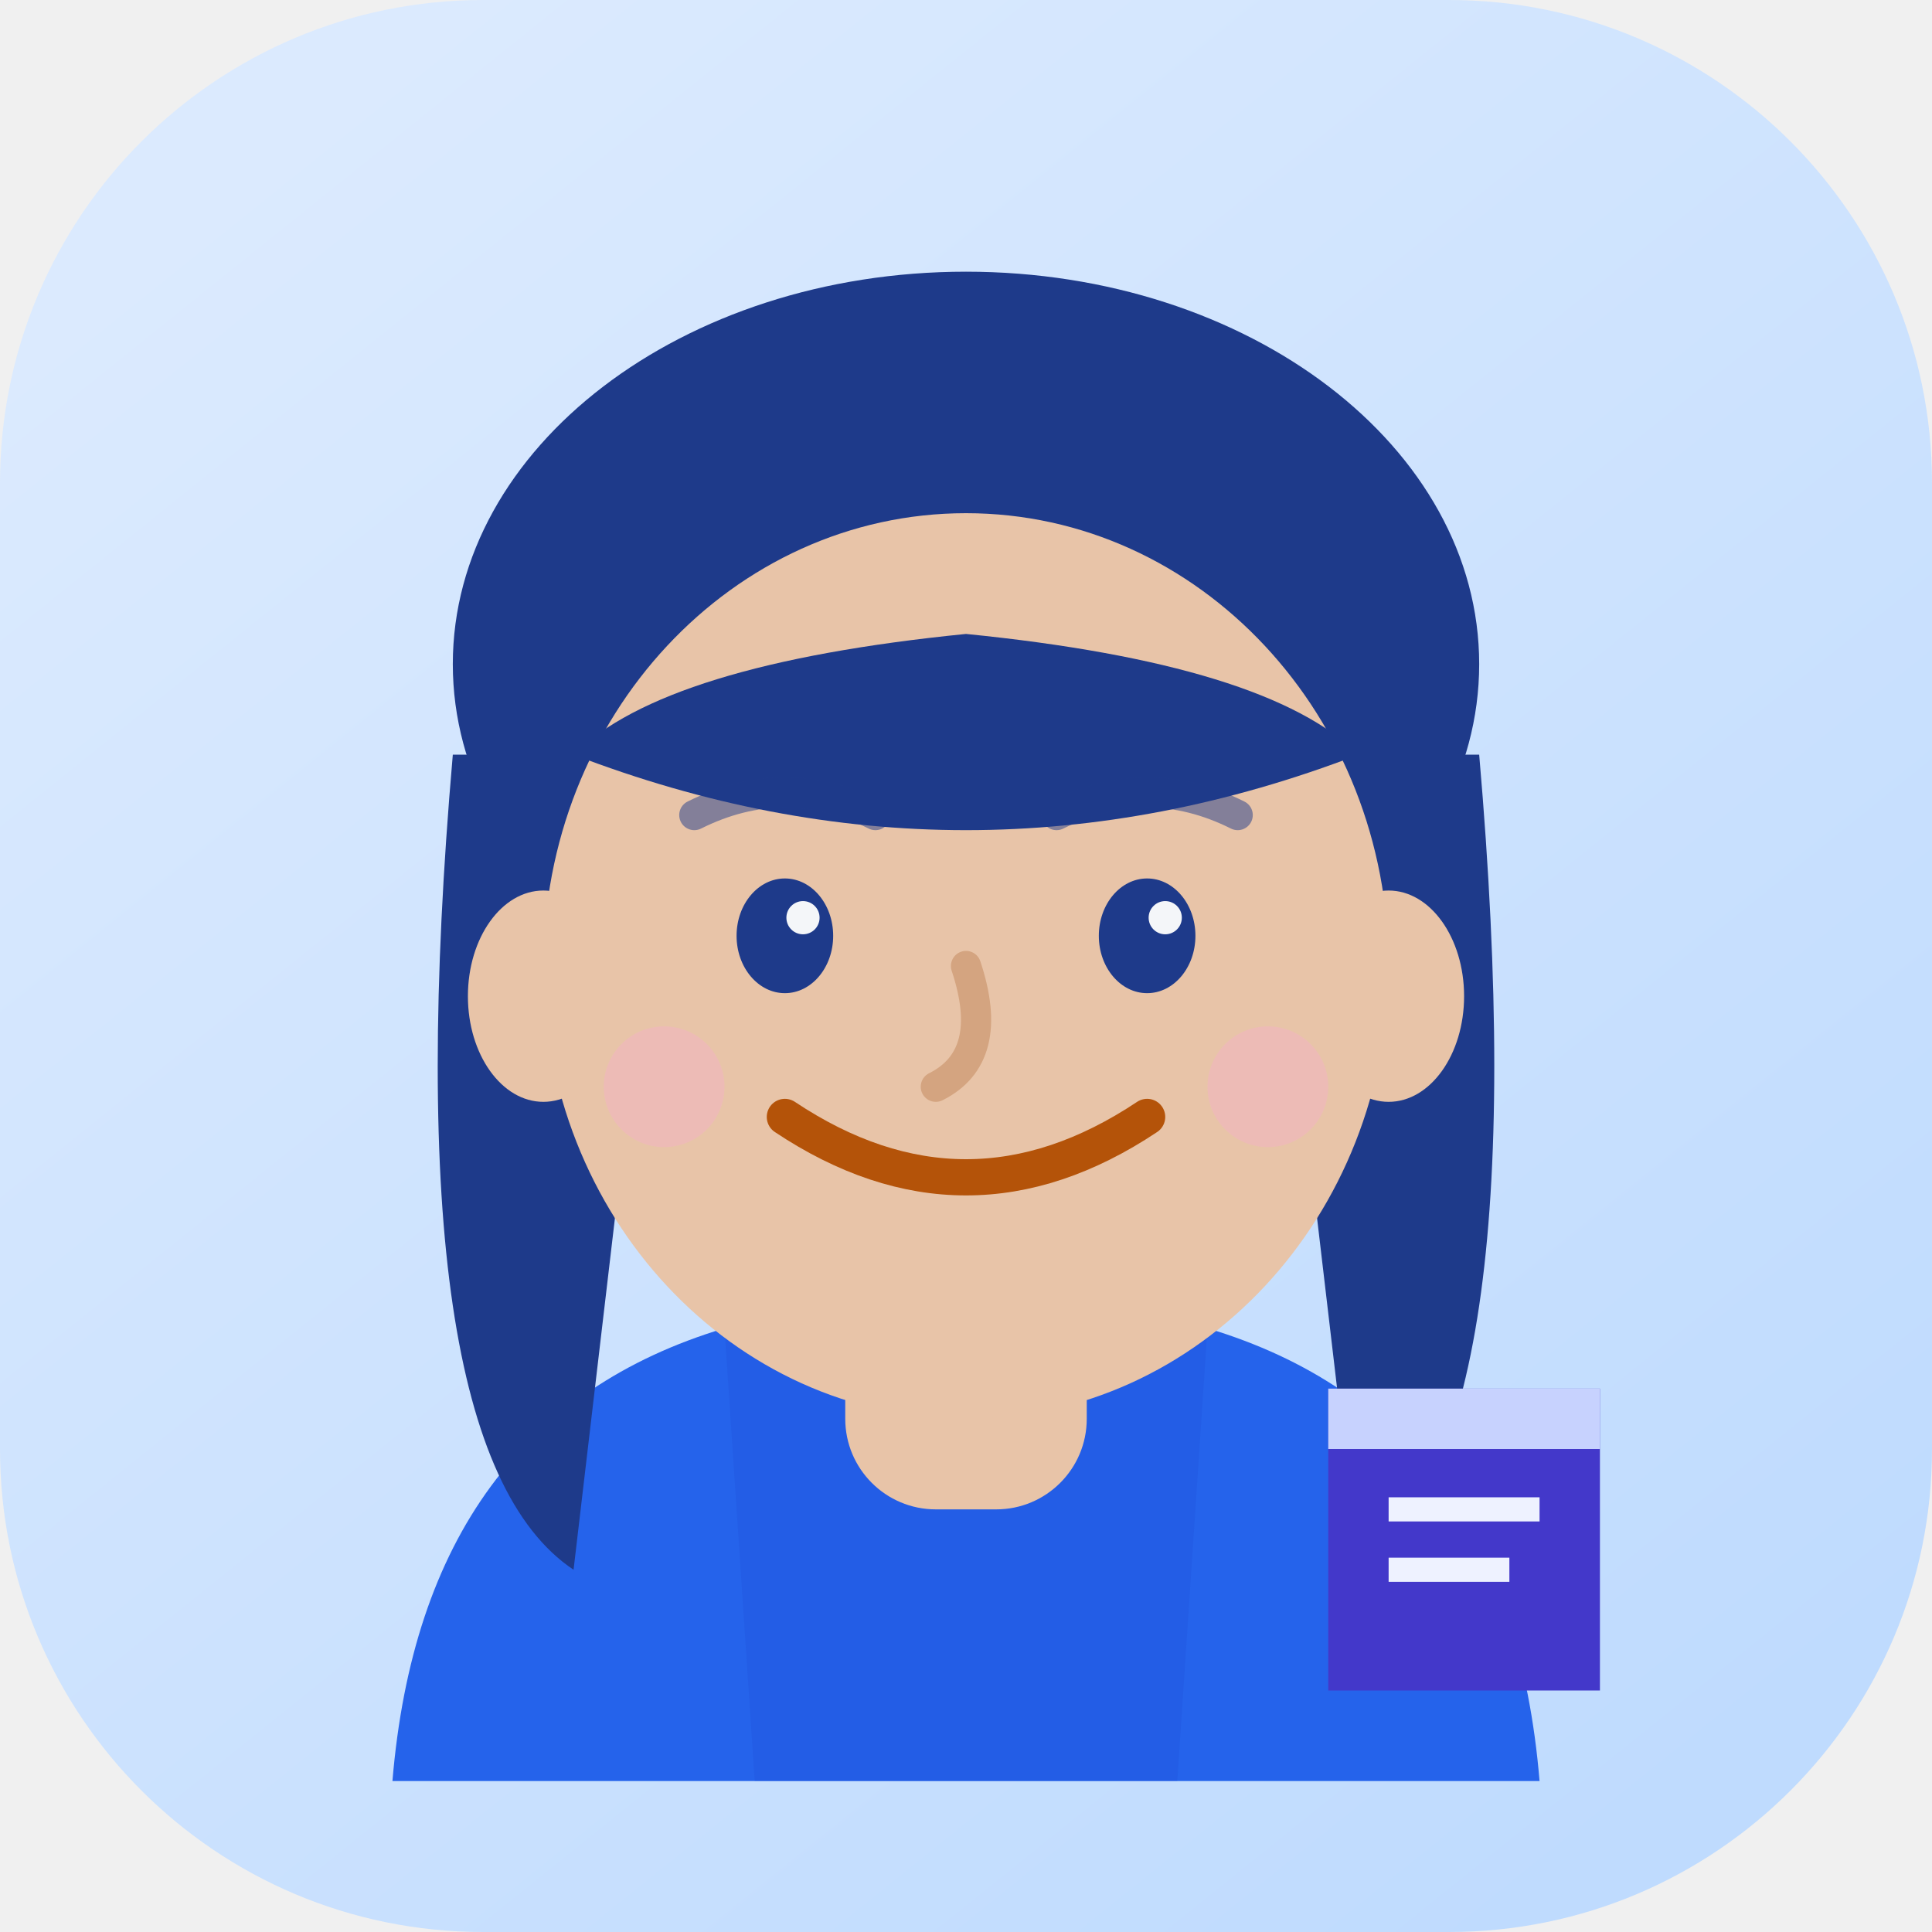
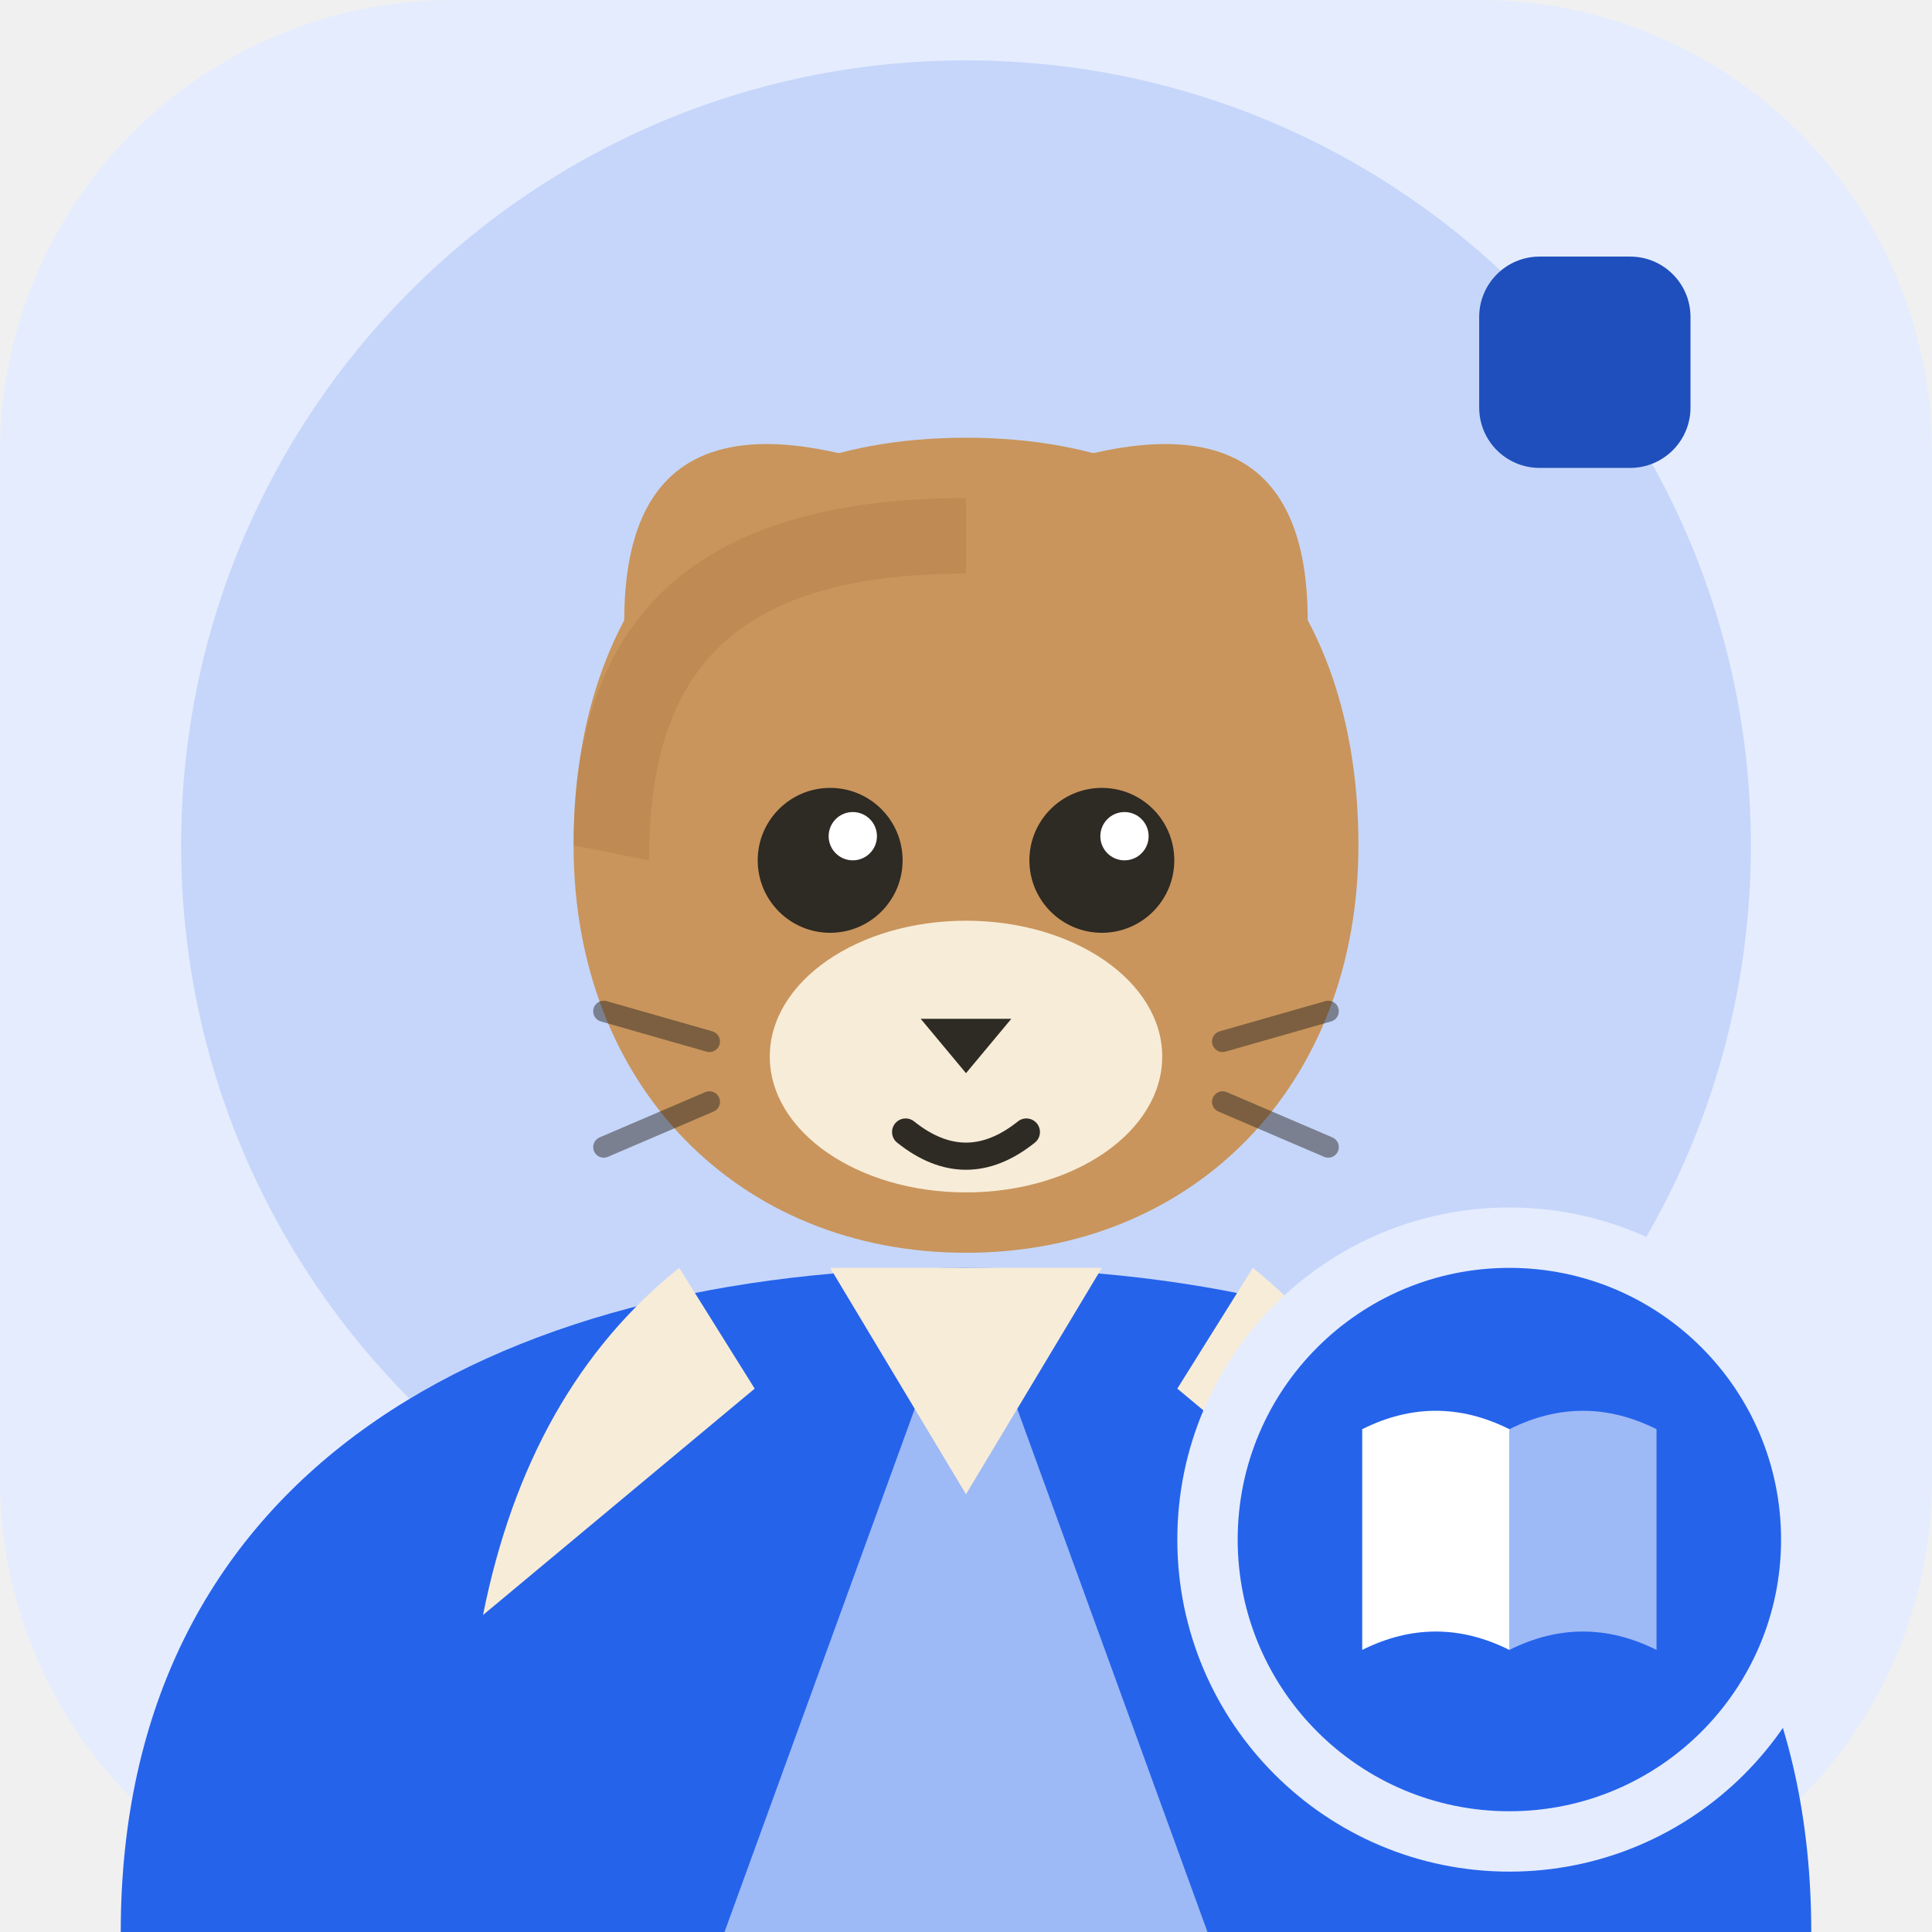
- <svg xmlns="http://www.w3.org/2000/svg" viewBox="0 0 128 128" role="img" aria-label="scene-education">
-   <defs>
-     <linearGradient id="bg-scene-education" x1="20" y1="8" x2="110" y2="120" gradientUnits="userSpaceOnUse">
-       <stop stop-color="#DBEAFE" />
-       <stop offset="1" stop-color="#BFDBFE" />
-     </linearGradient>
-   </defs>
-   <rect width="128" height="128" rx="32" fill="url(#bg-scene-education)" />
-   <path d="M26 118 Q28 94 48 88 Q64 84 80 88 Q100 94 102 118 Z" fill="#2563EB" />
-   <path d="M48 88 Q64 96 80 88 L78 118 H50 Z" fill="#1D4ED8" opacity="0.28" />
-   <ellipse cx="64" cy="44" rx="34" ry="26" fill="#1E3A8A" />
-   <path d="M30 50 Q26 96 38 104 L42 70 Q64 78 86 70 L90 104 Q102 96 98 50 Z" fill="#1E3A8A" />
-   <rect x="56" y="86" width="16" height="14" rx="6" fill="#E8C4A8" />
-   <ellipse cx="64" cy="64" rx="28" ry="30" fill="#E8C4A8" />
-   <ellipse cx="36" cy="66" rx="5" ry="7" fill="#E8C4A8" />
-   <ellipse cx="92" cy="66" rx="5" ry="7" fill="#E8C4A8" />
-   <path d="M38 50 Q64 60 90 50 Q84 44 64 42 Q44 44 38 50Z" fill="#1E3A8A" />
-   <ellipse cx="52" cy="62" rx="3.2" ry="3.8" fill="#1E3A8A" />
-   <ellipse cx="76" cy="62" rx="3.2" ry="3.8" fill="#1E3A8A" />
-   <circle cx="53.2" cy="60.8" r="1.1" fill="#fff" opacity="0.95" />
-   <circle cx="77.2" cy="60.8" r="1.1" fill="#fff" opacity="0.95" />
-   <path d="M46 54 Q52 51 58 54" fill="none" stroke="#1E3A8A" stroke-width="2" stroke-linecap="round" opacity="0.5" />
-   <path d="M70 54 Q76 51 82 54" fill="none" stroke="#1E3A8A" stroke-width="2" stroke-linecap="round" opacity="0.5" />
-   <path d="M64 64 Q66 70 62 72" fill="none" stroke="#C08457" stroke-width="2" stroke-linecap="round" opacity="0.5" />
-   <path d="M52 74 Q64 82 76 74" fill="none" stroke="#B45309" stroke-width="2.4" stroke-linecap="round" />
-   <circle cx="44" cy="72" r="4" fill="#F9A8D4" opacity="0.32" />
-   <circle cx="84" cy="72" r="4" fill="#F9A8D4" opacity="0.32" />
-   <g transform="translate(84,88)">
-     <path d="M4 4 H22 V24 H4 Z" fill="#4338CA" />
-     <path d="M4 4 H22 V8 H4 Z" fill="#C7D2FE" />
-     <path d="M8 12 H18 M8 16 H16" stroke="#EEF2FF" stroke-width="1.6" />
+ <svg xmlns="http://www.w3.org/2000/svg" viewBox="0 0 128 128" width="128" height="128">
+   <rect width="128" height="128" rx="30" fill="#E5ECFD" />
+   <circle cx="64" cy="56" r="52" fill="#C6D6FA" />
+   <path d="M8 128 c0 -30 24 -44 56 -44 s56 14 56 44 Z" fill="#2563eb" />
+   <path d="M64 84 l-16 44 h32 Z" fill="#9DB9F6" />
+   <path d="M64 84 l-9 0 l9 15 l9 -15 Z" fill="#F7ECD8" />
+   <path d="M45 84 q-10 8 -13 23 l18 -15 Z" fill="#F7ECD8" />
+   <path d="M83 84 q10 8 13 23 l-18 -15 Z" fill="#F7ECD8" />
+   <path d="M42 48 Q38 24 59 31 Q52 42 51 52 Z" fill="#C9955C" />
+   <path d="M86 48 Q90 24 69 31 Q76 42 77 52 Z" fill="#C9955C" />
+   <path d="M47 45 Q44 31 56 34 Q51 42 51 48 Z" fill="#F7ECD8" />
+   <path d="M81 45 Q84 31 72 34 Q77 42 77 48 Z" fill="#F7ECD8" />
+   <path d="M64 29 c-18 0 -26 12 -26 27 0 16 11 27 26 27 s26 -11 26 -27 c0 -15 -8 -27 -26 -27 Z" fill="#C9955C" />
+   <path d="M38 56 c0 -15 8 -23 26 -23 v5 c-16 0 -21 7 -21 19 Z" fill="#AE7B46" opacity=".4" />
+   <ellipse cx="64" cy="70" rx="13" ry="9" fill="#F7ECD8" />
+   <path d="M47 69 l-7 -2 M47 73 l-7 3 M81 69 l7 -2 M81 73 l7 3" stroke="#2E2A24" stroke-width="1.4" stroke-linecap="round" opacity=".5" />
+   <circle cx="55" cy="57" r="4.8" fill="#2E2A24" />
+   <circle cx="73" cy="57" r="4.8" fill="#2E2A24" />
+   <circle cx="56.5" cy="55.4" r="1.6" fill="#FFFFFF" />
+   <circle cx="74.5" cy="55.4" r="1.6" fill="#FFFFFF" />
+   <path d="M61 67.5 h6 l-3 3.6 Z" fill="#2E2A24" />
+   <path d="M60 75 q4 3.2 8 0" stroke="#2E2A24" stroke-width="1.8" fill="none" stroke-linecap="round" />
+   <circle cx="100" cy="102" r="20" fill="#2563eb" />
+   <circle cx="100" cy="102" r="20" fill="none" stroke="#E5ECFD" stroke-width="4" />
+   <g transform="translate(87,89) scale(0.8125)">
+     <path d="M4 7 q6 -3 12 0 v18 q-6 -3 -12 0 Z" fill="#FFFFFF" />
+     <path d="M28 7 q-6 -3 -12 0 v18 q6 -3 12 0 Z" fill="#FFFFFF" opacity=".55" />
  </g>
+   <rect x="98" y="17" width="14" height="14" rx="4" fill="#1E4FBC" />
</svg>
